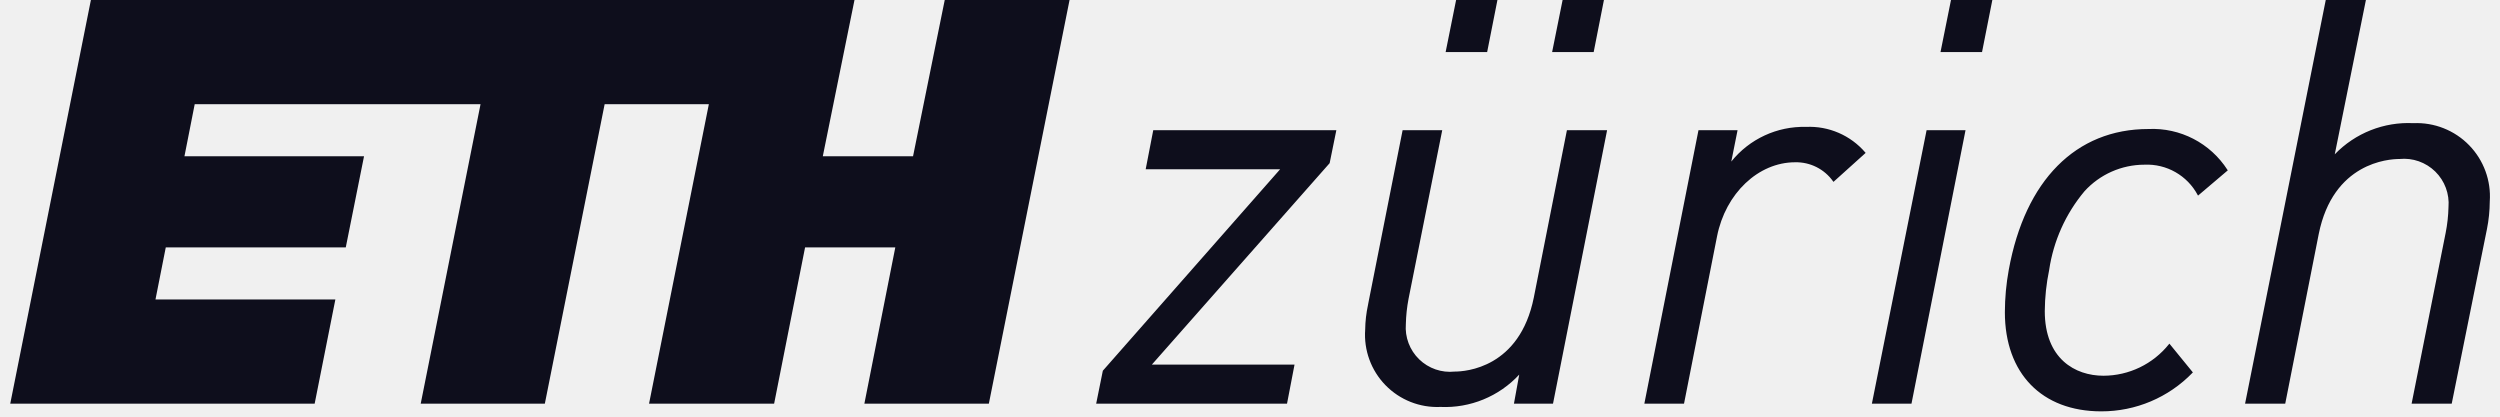
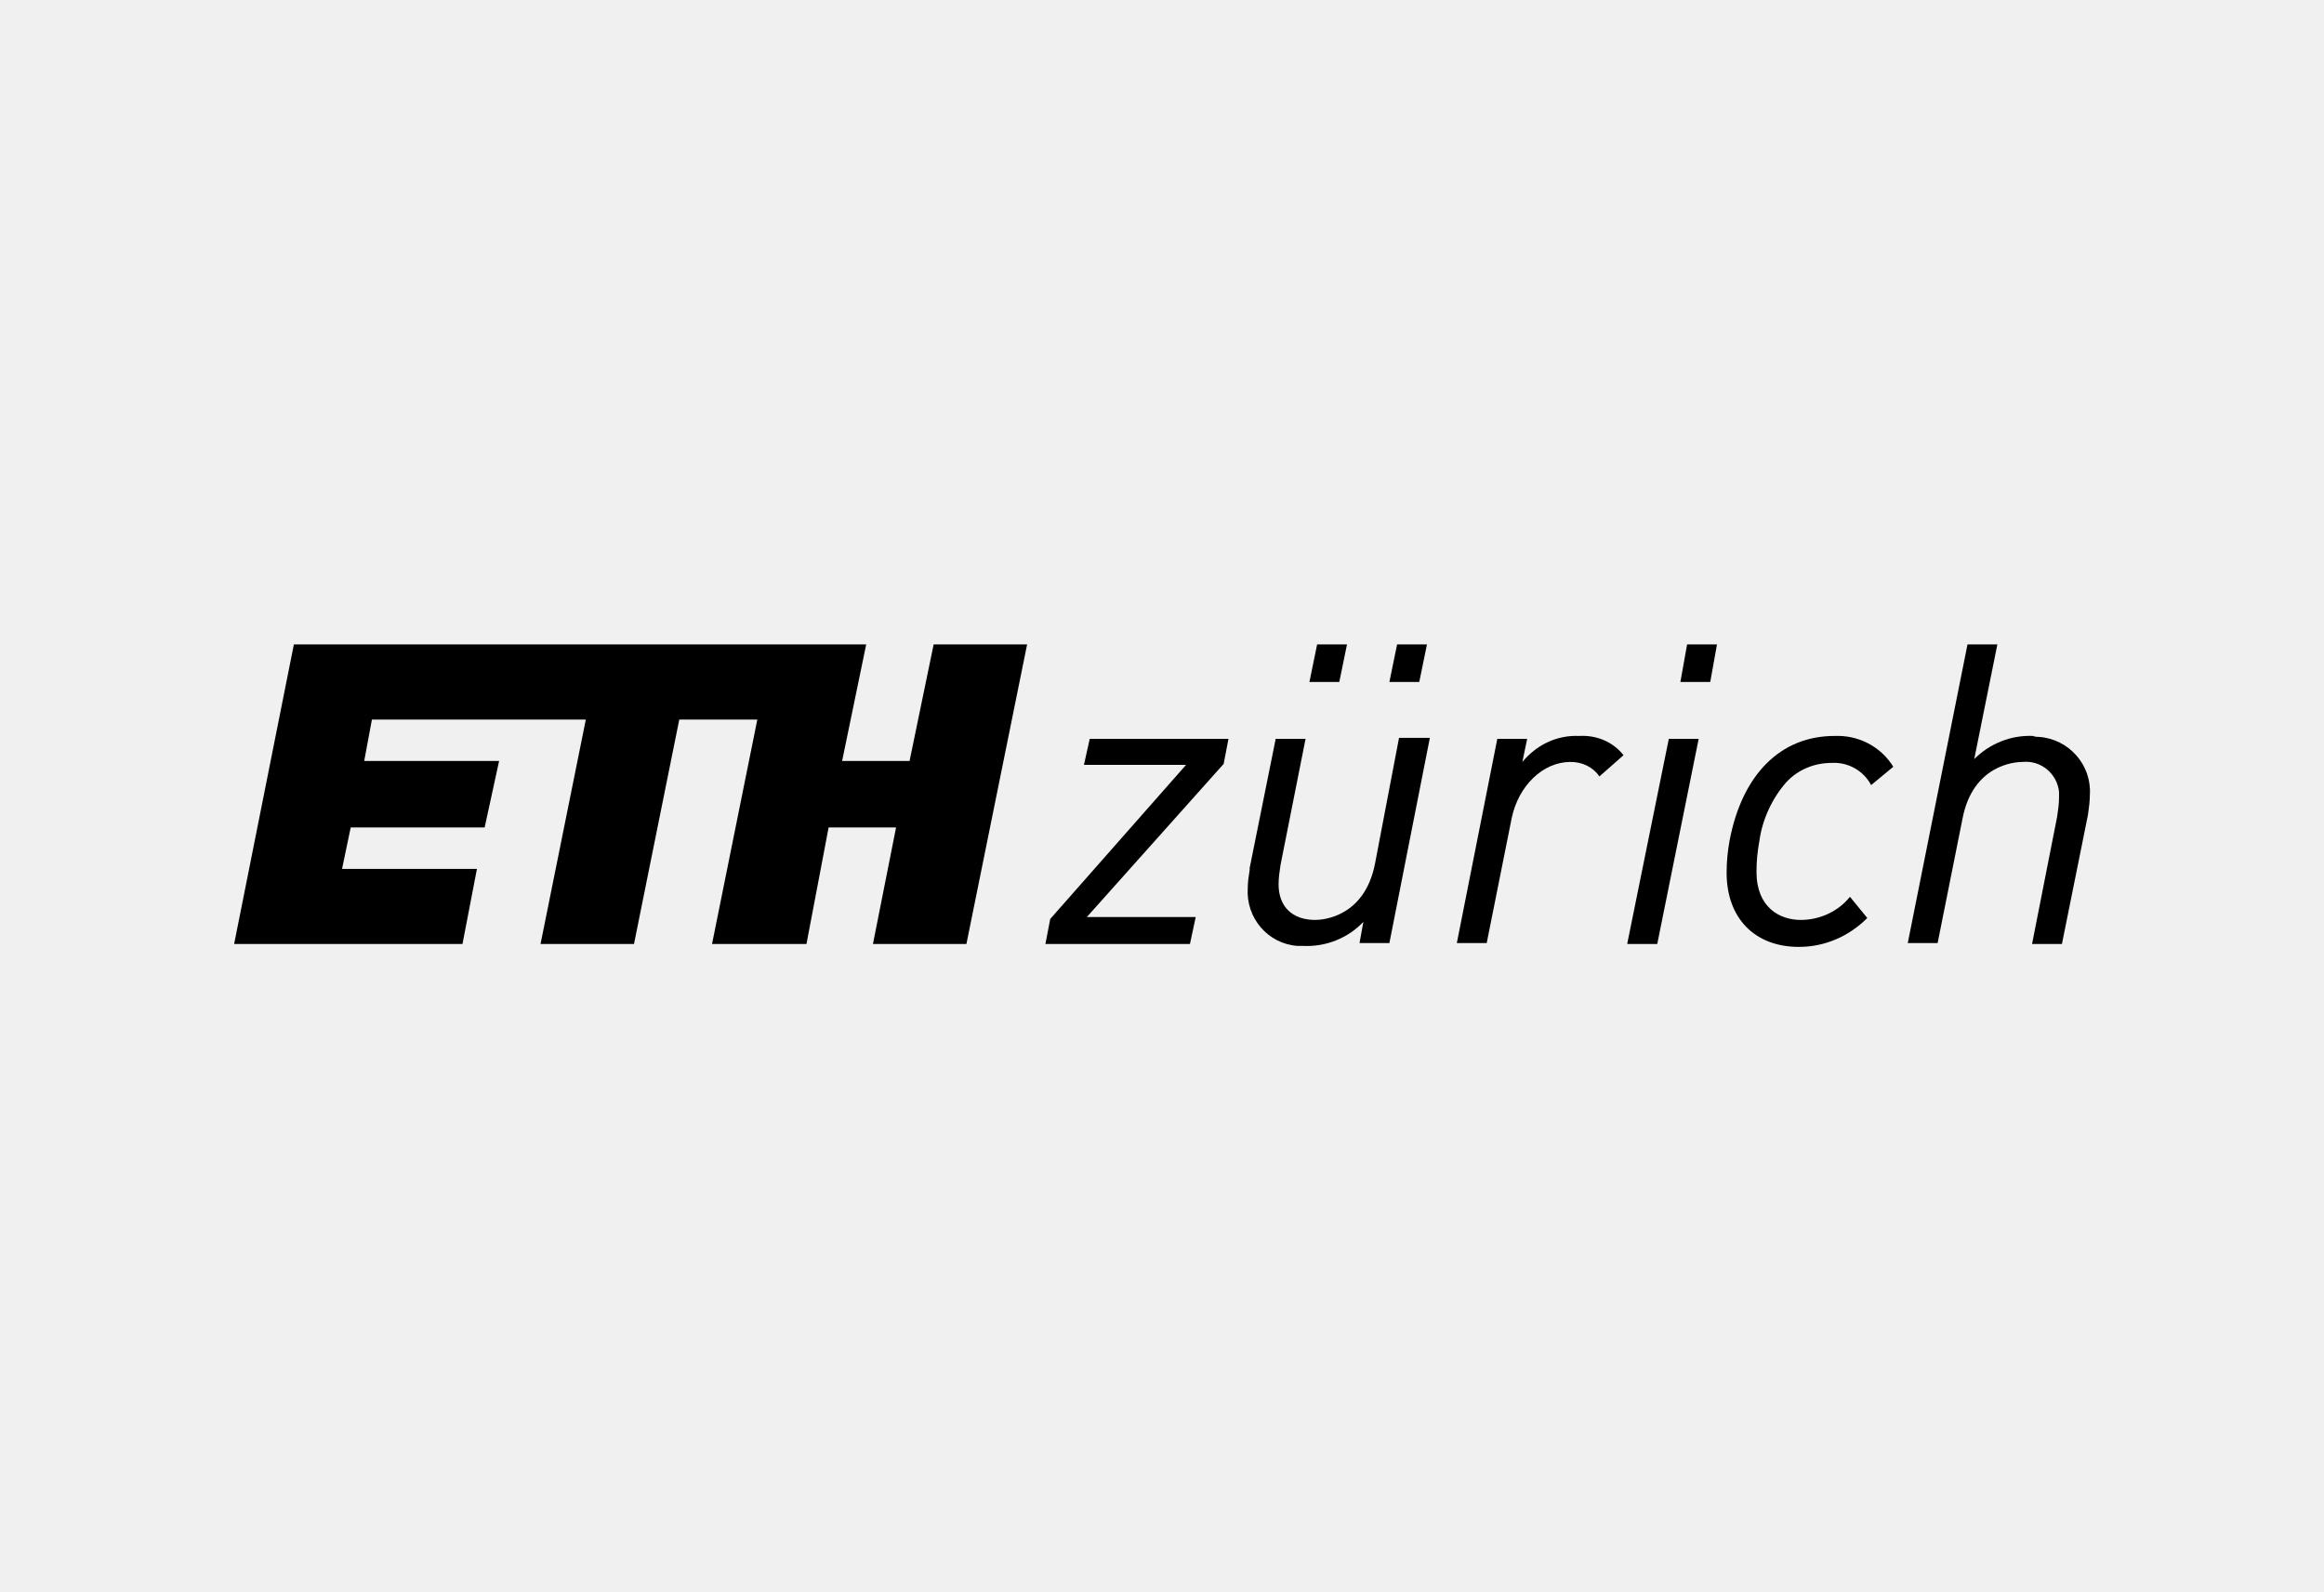
- <svg xmlns="http://www.w3.org/2000/svg" width="192" height="32" viewBox="0 0 192 32" version="1.1" id="svg6">
-   <defs id="defs10" />
-   <path d="M70.122 12h-6.931l2.434-12h-58.644l-6.194 31h23.379l1.59-8h-13.815l.79-4h13.824l1.403-7h-13.792l.788-4h21.952l-4.595 23h9.533l4.593-23h8.003l-4.593 23h9.606l2.377-12h6.929l-2.375 12h9.56l6.198-31h-9.586zm40.902-8h3.189l.79-4h-3.174zm8.179 0h3.191l.788-4h-3.174zm29.828 0h3.189l.792-4h-3.176zm15.963 5.908c-5.565 0-9.47 3.94-10.72 10.812a18.357 18.357 0 0 0-.3 3.26c0 4.694 2.833 7.612 7.401 7.612a9.713 9.713 0 0 0 7.009-2.962l.028-.03-1.769-2.168-.032-.038-.034.036a6.453 6.453 0 0 1-5.034 2.426c-2.177 0-4.504-1.306-4.504-4.962a16.14 16.14 0 0 1 .336-3.156 12.177 12.177 0 0 1 2.712-6.048 6.229 6.229 0 0 1 4.608-2.042 4.407 4.407 0 0 1 4.089 2.332l.026.042 2.252-1.912.032-.028-.024-.034a6.832 6.832 0 0 0-6.076-3.14zm20.354-.449a7.848 7.848 0 0 0-6.038 2.392l2.392-11.851h-3.084l-6.196 31h3.084l2.572-13.023c1.102-5.488 5.36-5.766 6.2-5.766a3.43 3.43 0 0 1 3.766 3.697 11.505 11.505 0 0 1-.216 1.968l-2.616 13.124h3.08l2.706-13.409a11.086 11.086 0 0 0 .216-2.115 5.629 5.629 0 0 0-5.866-6.017zm-41.577 21.49l-.01.052h3.041l4.15-21h-2.99zm-55.772-18.005l-.009.057h10.322l-13.609 15.465-.006.008-.511 2.527h14.657l.577-3h-10.957l13.649-15.465.006-.01.513-2.525h-14.062zm50.709-3.199a7.129 7.129 0 0 0-5.745 2.662l.472-2.359.008-.047h-3l-4.147 20.948-.008.052h3.045l2.536-12.85c.649-3.295 3.168-5.688 5.994-5.688a3.474 3.474 0 0 1 2.919 1.466l.03.038 2.469-2.224-.024-.03a5.652 5.652 0 0 0-4.549-1.968zm-18.369.256h3.084l-.008.05-4.144 20.95h-3.001l.01-.052.397-2.18a7.768 7.768 0 0 1-6.051 2.484 5.546 5.546 0 0 1-5.78-5.937 9.544 9.544 0 0 1 .217-1.899l.035-.19 2.622-13.226h3.043l-.01.05-2.577 12.898a11.772 11.772 0 0 0-.207 1.94 3.402 3.402 0 0 0 3.753 3.648c.825 0 4.989-.276 6.076-5.693z" fill="#fff" id="path4" style="fill:#00000f;fill-opacity:0.941" />
+ <svg xmlns="http://www.w3.org/2000/svg" version="1.0" id="Layer_1" x="0px" y="0px" viewBox="0 0 241.2 165.2" style="enable-background:new 0 0 241.2 165.2;" xml:space="preserve">
+   <g id="ETH_zurich_logo">
+     <g id="ETH_Zurich_short">
+       <path d="M142.7,89.7c-1.1,5.5-5.4,5.8-6.2,5.8c-2.4,0-3.8-1.4-3.8-3.7c0-0.7,0.1-1.3,0.2-2l2.6-13.1h-3.1l-2.7,13.4v0.2    c-0.1,0.6-0.2,1.3-0.2,1.9c-0.2,3.1,2.1,5.8,5.2,6c0,0,0,0,0,0c0.2,0,0.4,0,0.6,0c2.3,0.1,4.6-0.8,6.2-2.5l-0.4,2.2l0,0h3.1    l4.2-21.3h-3.2L142.7,89.7L142.7,89.7z" />
+       <path d="M163.9,76.4c-2.3-0.1-4.4,0.9-5.9,2.7l0.5-2.4h-3.1l-4.2,21.2l0,0h3.1l2.6-13c0.7-3.3,3.2-5.8,6.1-5.8    c1.2,0,2.3,0.5,3,1.5l0,0l2.5-2.2l0,0C167.4,77,165.7,76.3,163.9,76.4L163.9,76.4z" />
+       <polygon points="112.5,79.4 112.5,79.4 123.1,79.4 109,95.4 109,95.4 108.5,98 123.5,98 124.1,95.2 112.8,95.2 127,79.3 127,79.3     127.5,76.7 113.1,76.7 112.5,79.4   " />
+       <polygon points="168.9,97.9 168.9,98 172,98 176.3,76.7 173.2,76.7 168.9,97.9   " />
+       <path d="M211,76.4c-2.3-0.1-4.5,0.8-6.1,2.4l2.4-11.9h-3.1l-6.2,31h3.1l2.6-13c1.1-5.5,5.4-5.8,6.2-5.8c1.9-0.2,3.6,1.2,3.8,3.1    c0,0.2,0,0.4,0,0.6c0,0.7-0.1,1.3-0.2,2L210.9,98h3.1l2.7-13.4c0.1-0.7,0.2-1.4,0.2-2.1c0.2-3.1-2.2-5.8-5.3-6    C211.5,76.5,211.2,76.5,211,76.4L211,76.4z" />
+       <path d="M190.4,76.4c-5.6,0-9.6,4-10.9,10.9c-0.2,1.1-0.3,2.2-0.3,3.3c0,4.7,2.9,7.7,7.5,7.7c2.7,0,5.2-1.1,7.1-3l0,0l-1.8-2.2    l0,0c-1.2,1.5-3.1,2.4-5.1,2.4c-2.2,0-4.6-1.3-4.6-5c0-1.1,0.1-2.1,0.3-3.2c0.3-2.2,1.3-4.4,2.8-6.1c1.2-1.3,2.9-2,4.7-2    c1.7-0.1,3.3,0.8,4.1,2.3l0,0l2.3-1.9l0,0C195.2,77.5,192.9,76.3,190.4,76.4L190.4,76.4z" />
+       <polygon points="174.4,70.8 177.5,70.8 178.2,66.9 175.1,66.9 174.4,70.8   " />
+       <polygon points="144.2,70.8 147.3,70.8 148.1,66.9 145,66.9 144.2,70.8   " />
+       <polygon points="135.9,70.8 139,70.8 139.8,66.9 136.7,66.9 135.9,70.8   " />
+       <polygon points="94.4,79 87.4,79 89.9,66.9 30.5,66.9 24.3,98 48,98 49.5,90.2 35.5,90.2 36.4,85.9 50.3,85.9 51.8,79 37.8,79     38.6,74.7 60.8,74.7 56.1,98 65.8,98 70.5,74.7 78.6,74.7 73.9,98 83.7,98 86,85.9 93,85.9 90.6,98 100.3,98 106.6,66.9     96.9,66.9 94.4,79   " />
+     </g>
+   </g>
</svg>
